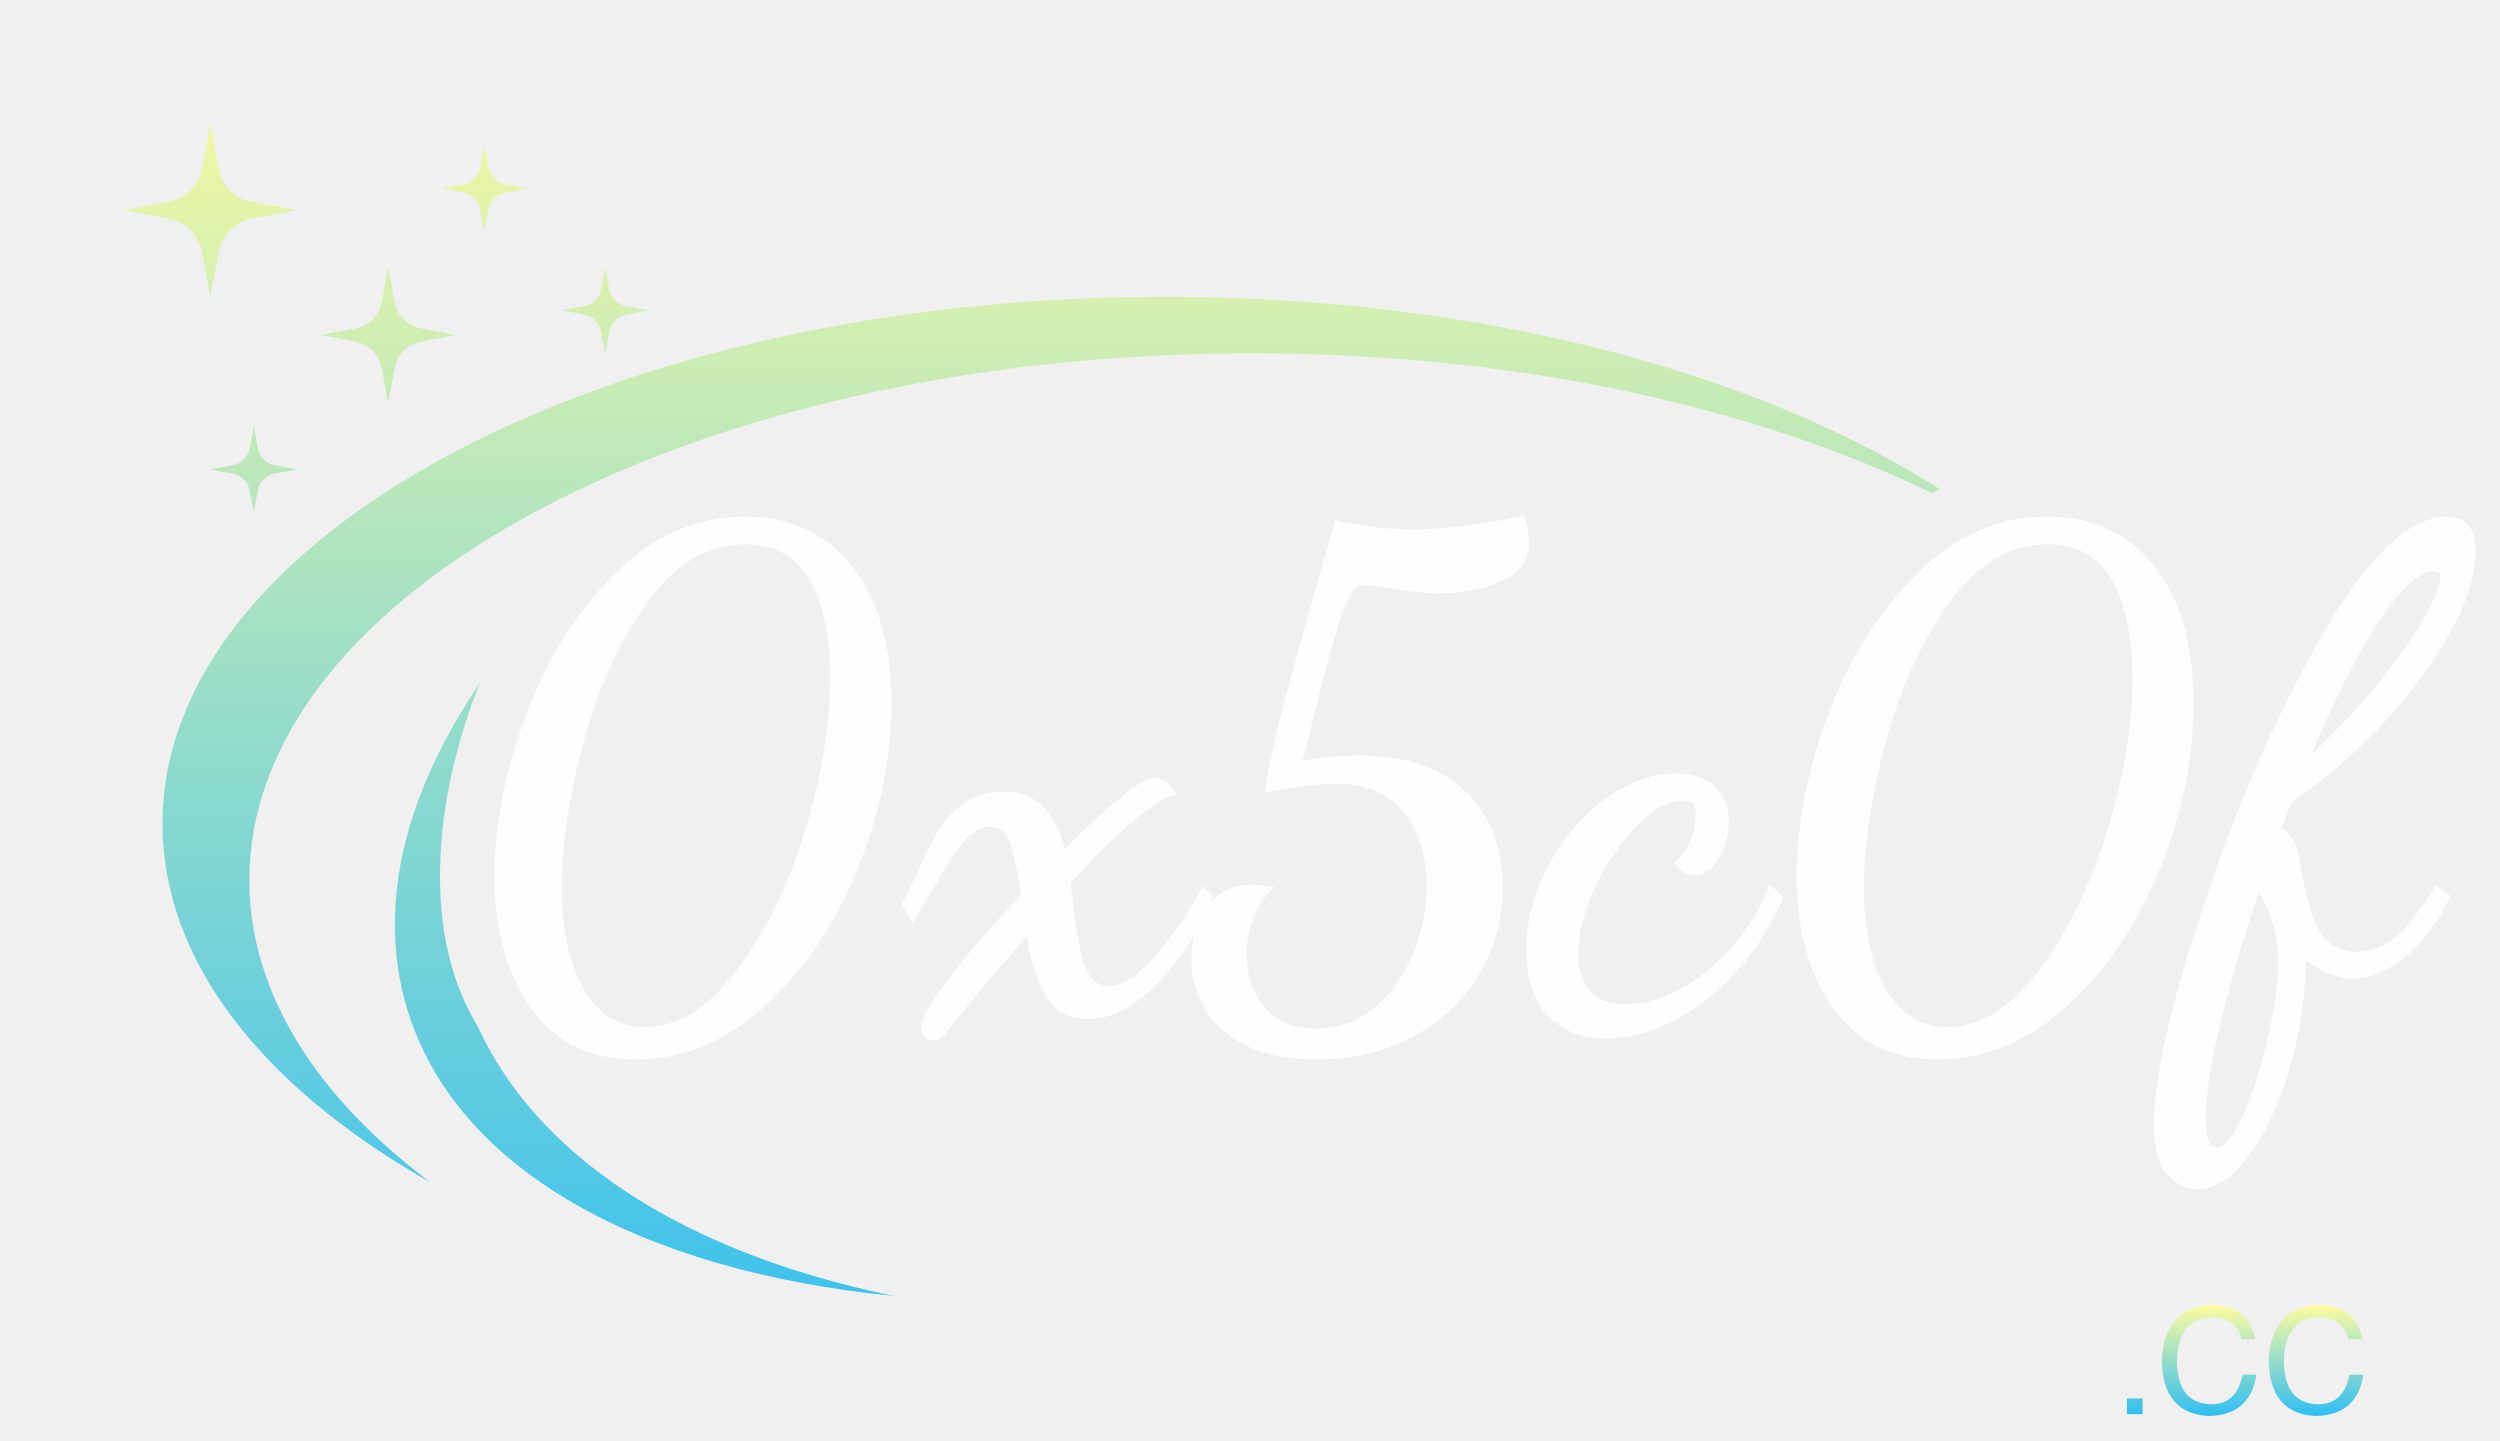
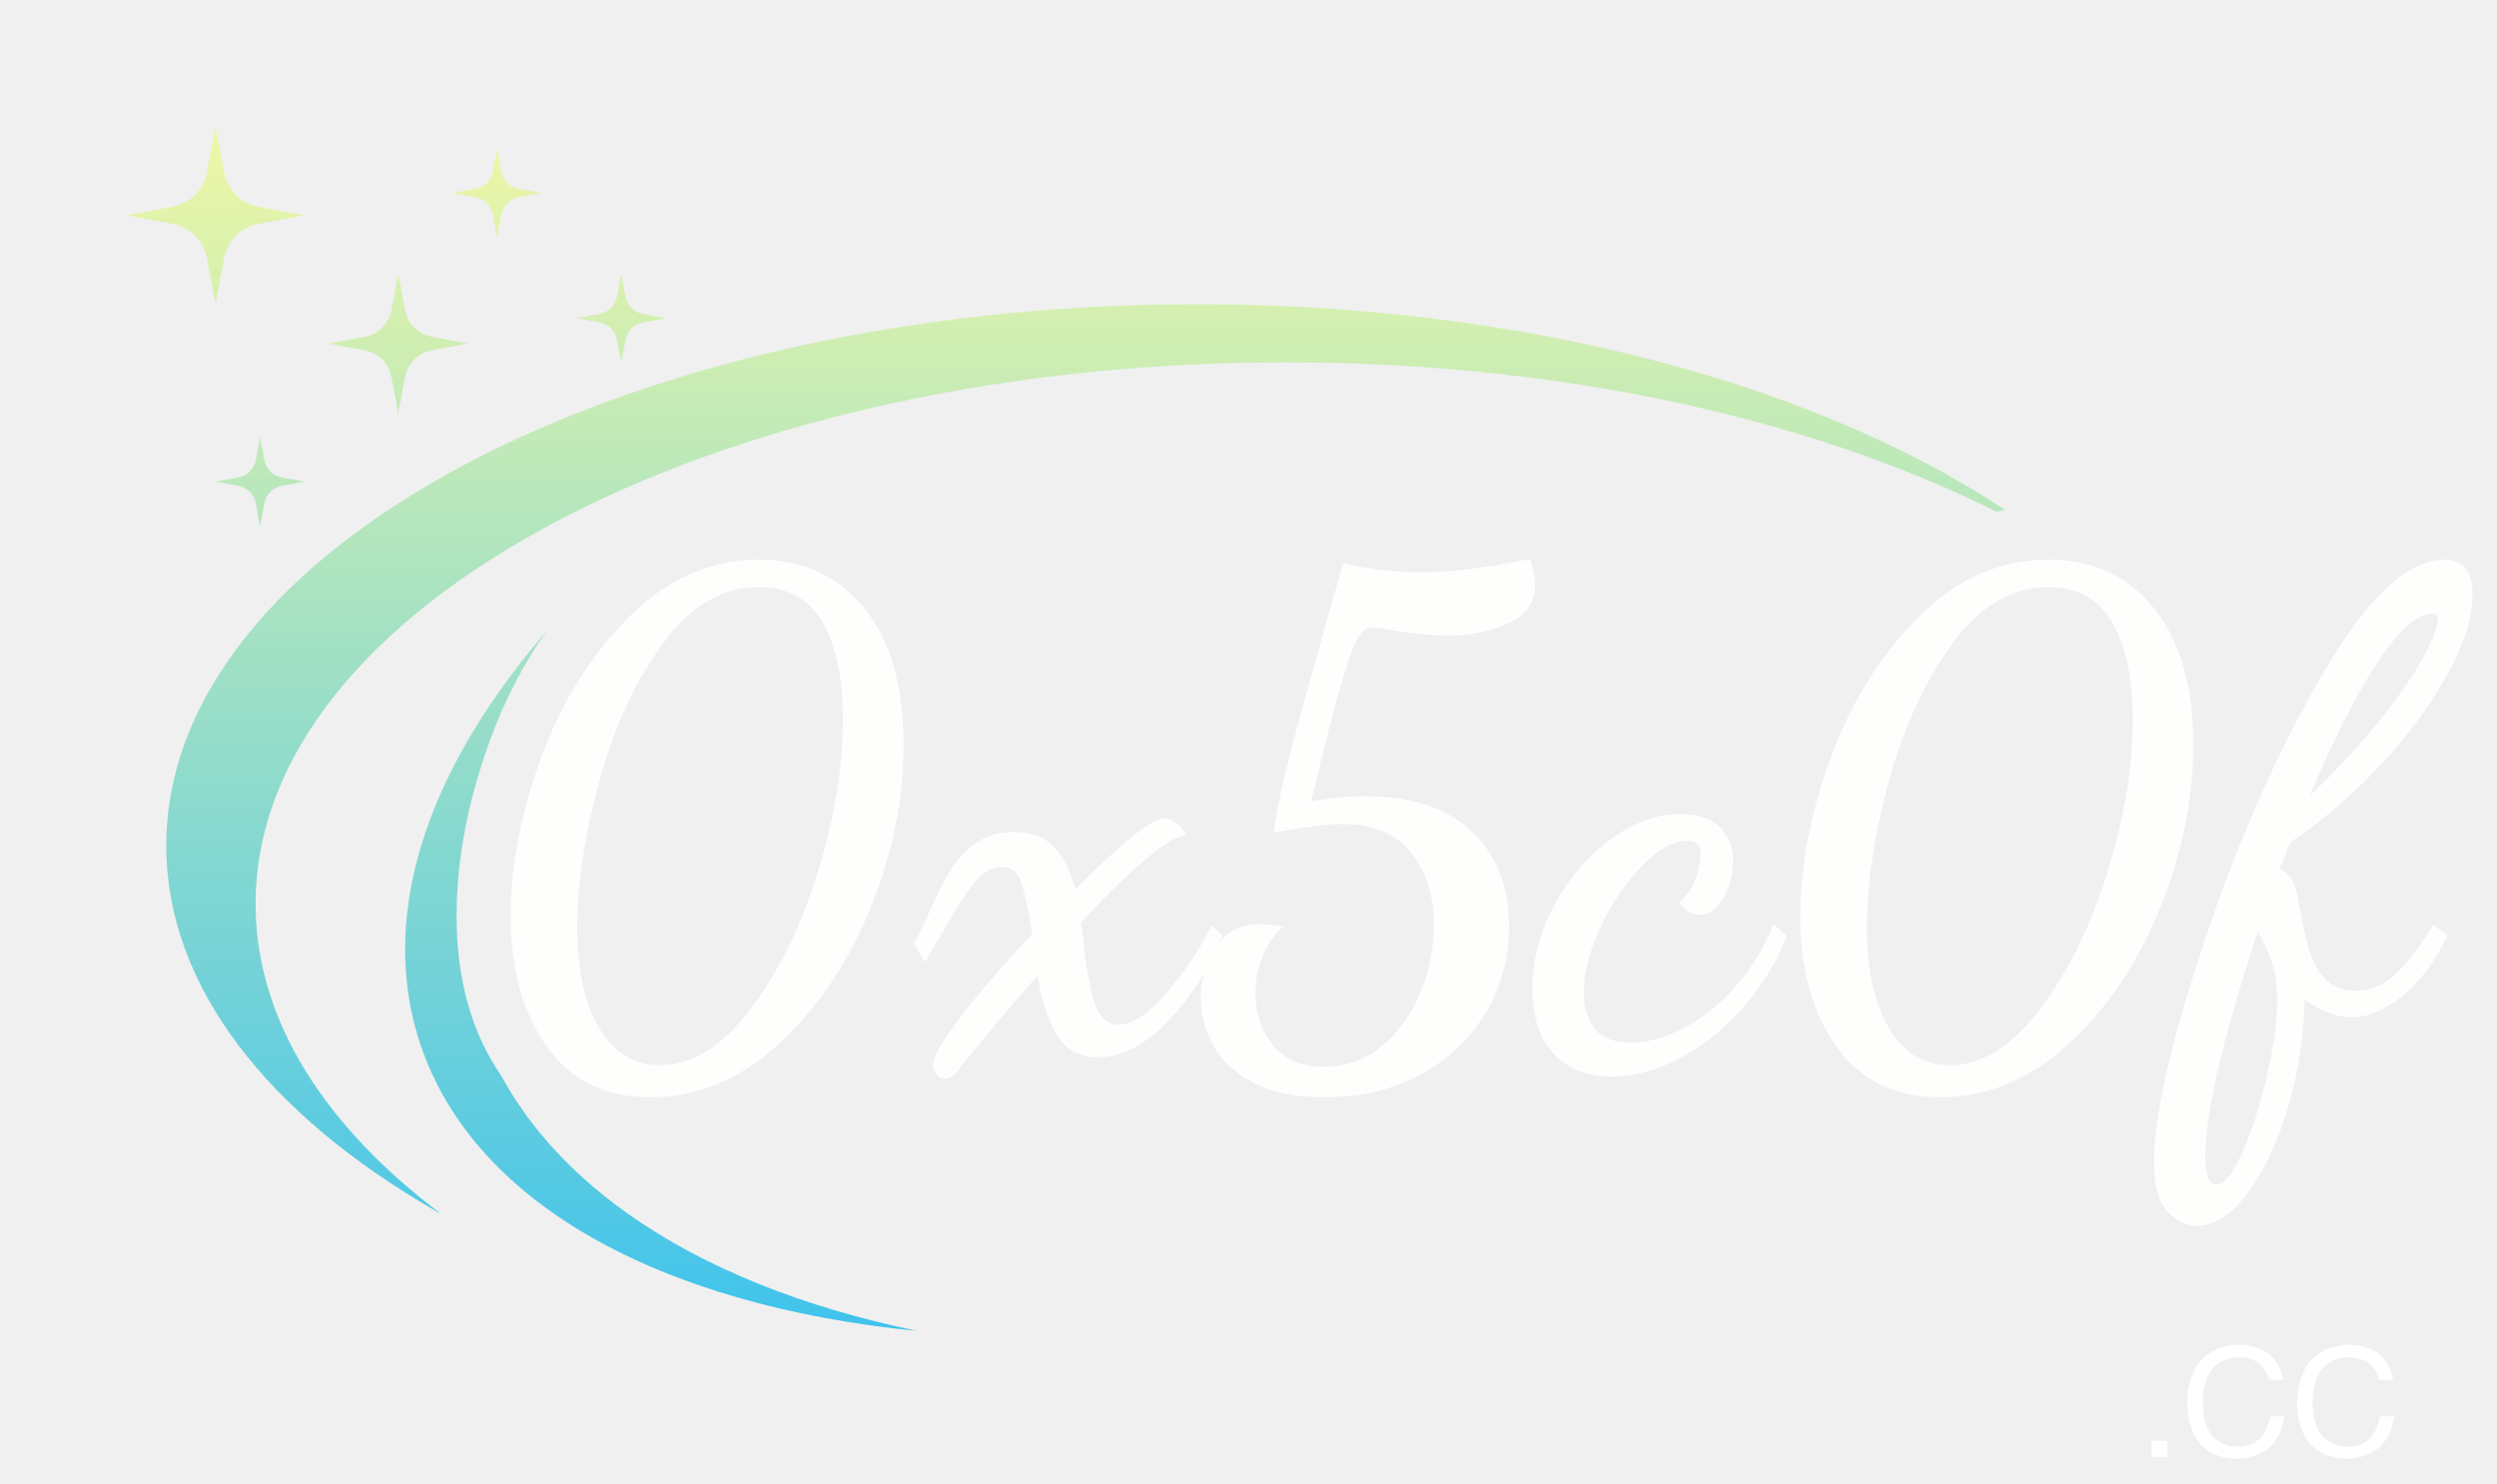
- <svg xmlns="http://www.w3.org/2000/svg" version="1.0" x="0" y="0" width="2400" height="1382.871" viewBox="91.363 78.418 151.275 87.164" preserveAspectRatio="xMidYMid meet" color-interpolation-filters="sRGB">
+ <svg xmlns="http://www.w3.org/2000/svg" version="1.0" x="0" y="0" width="2400" height="1425.837" viewBox="93.494 78.33 147.012 87.339" preserveAspectRatio="xMidYMid meet" color-interpolation-filters="sRGB">
  <g>
    <defs>
      <linearGradient id="92" x1="0%" y1="0%" x2="100%" y2="0%">
        <stop offset="0%" stop-color="#fa71cd" />
        <stop offset="100%" stop-color="#9b59b6" />
      </linearGradient>
      <linearGradient id="93" x1="0%" y1="0%" x2="100%" y2="0%">
        <stop offset="0%" stop-color="#f9d423" />
        <stop offset="100%" stop-color="#f83600" />
      </linearGradient>
      <linearGradient id="94" x1="0%" y1="0%" x2="100%" y2="0%">
        <stop offset="0%" stop-color="#0064d2" />
        <stop offset="100%" stop-color="#1cb0f6" />
      </linearGradient>
      <linearGradient id="95" x1="0%" y1="0%" x2="100%" y2="0%">
        <stop offset="0%" stop-color="#f00978" />
        <stop offset="100%" stop-color="#3f51b1" />
      </linearGradient>
      <linearGradient id="96" x1="0%" y1="0%" x2="100%" y2="0%">
        <stop offset="0%" stop-color="#7873f5" />
        <stop offset="100%" stop-color="#ec77ab" />
      </linearGradient>
      <linearGradient id="97" x1="0%" y1="0%" x2="100%" y2="0%">
        <stop offset="0%" stop-color="#f9d423" />
        <stop offset="100%" stop-color="#e14fad" />
      </linearGradient>
      <linearGradient id="98" x1="0%" y1="0%" x2="100%" y2="0%">
        <stop offset="0%" stop-color="#009efd" />
        <stop offset="100%" stop-color="#2af598" />
      </linearGradient>
      <linearGradient id="99" x1="0%" y1="0%" x2="100%" y2="0%">
        <stop offset="0%" stop-color="#ffcc00" />
        <stop offset="100%" stop-color="#00b140" />
      </linearGradient>
      <linearGradient id="100" x1="0%" y1="0%" x2="100%" y2="0%">
        <stop offset="0%" stop-color="#d51007" />
        <stop offset="100%" stop-color="#ff8177" />
      </linearGradient>
      <linearGradient id="102" x1="0%" y1="0%" x2="100%" y2="0%">
        <stop offset="0%" stop-color="#a2b6df" />
        <stop offset="100%" stop-color="#0c3483" />
      </linearGradient>
      <linearGradient id="103" x1="0%" y1="0%" x2="100%" y2="0%">
        <stop offset="0%" stop-color="#7ac5d8" />
        <stop offset="100%" stop-color="#eea2a2" />
      </linearGradient>
      <linearGradient id="104" x1="0%" y1="0%" x2="100%" y2="0%">
        <stop offset="0%" stop-color="#00ecbc" />
        <stop offset="100%" stop-color="#007adf" />
      </linearGradient>
      <linearGradient id="105" x1="0%" y1="0%" x2="100%" y2="0%">
        <stop offset="0%" stop-color="#b88746" />
        <stop offset="100%" stop-color="#fdf5a6" />
      </linearGradient>
    </defs>
-     <g class="iconmbgsvg" transform="translate(98.84575,85.90115)">
+     <g class="iconmbgsvg" transform="translate(100.9355,85.77155)">
      <g fill="#FEFEFD" hollow-target="text">
-         <g mask="url(#56cacc3e-f112-40fe-999a-0b33369e671e)">
+         <g mask="url(#f09c8029-40d3-4f94-ad64-531a8cb62ece)">
          <g>
            <rect fill="#FEFEFD" fill-opacity="0" stroke-width="2" x="0" y="0" width="112.75" height="70.932" class="image-rect" />
-             <svg x="0" y="0" width="112.75" height="70.932" filtersec="colorsb4950548685" class="image-svg-svg primary" style="overflow: visible;">
+             <svg x="0" y="0" width="112.75" height="70.932" filtersec="colorsb285654817" class="image-svg-svg primary" style="overflow: visible;">
              <svg viewBox="1 0 213 134">
                <g fill="none" fill-rule="evenodd">
                  <path d="M39.626 98.28c-4.393-14.629.34-30.82 11.92-46.28-15.561 16.083-22.806 33.651-18.153 49.147C38.956 119.673 60.305 131.171 89 134c-25.46-5.252-43.923-17.568-49.374-35.72" fill="#333" />
                  <path d="M120.048 19.784l1.165.003c38.399.2 72.271 10.33 92.787 25.734l-.65-.365c-20.898-11.64-50.515-18.91-83.368-18.91l-1.895.009C65.663 26.787 15.37 53.552 15.37 86.492l.004.487c.19 12.651 7.804 24.37 20.657 34.021l-.567-.324C16.817 109.962 5.436 95.695 5.436 80.03c0-33.272 51.314-60.245 114.612-60.245zM15.87 34.577l.48 2.566.037.168a2.38 2.38 0 0 0 1.868 1.734l2.572.478-2.572.478-.168.038a2.379 2.379 0 0 0-1.737 1.863l-.48 2.567-.479-2.567-.038-.168a2.38 2.38 0 0 0-1.867-1.733l-2.572-.478 2.572-.478.168-.038a2.38 2.38 0 0 0 1.737-1.864l.48-2.566zm15.369-18.18l.752 4.028.042.196a3.735 3.735 0 0 0 2.949 2.788l4.037.75-4.037.751-.196.042a3.734 3.734 0 0 0-2.795 2.943l-.752 4.028-.752-4.028-.042-.196a3.736 3.736 0 0 0-2.95-2.789l-4.037-.75 4.037-.75.197-.043a3.734 3.734 0 0 0 2.795-2.942l.752-4.029zm24.8 0l.48 2.566.037.168a2.38 2.38 0 0 0 1.868 1.733l2.572.478-2.572.478-.169.038a2.379 2.379 0 0 0-1.737 1.864l-.479 2.566-.479-2.566-.038-.168a2.38 2.38 0 0 0-1.867-1.734l-2.573-.478 2.573-.478.168-.038a2.38 2.38 0 0 0 1.737-1.863l.48-2.567zM10.914 0l.958 5.133.045.213a4.76 4.76 0 0 0 3.766 3.59l5.144.956-5.144.956-.213.045a4.758 4.758 0 0 0-3.598 3.758l-.958 5.133-.959-5.133-.045-.213a4.76 4.76 0 0 0-3.766-3.59L1 9.892l5.144-.956.213-.045a4.758 4.758 0 0 0 3.598-3.758L10.914 0zm31.312 2.463l.479 2.566.038.168a2.38 2.38 0 0 0 1.868 1.734l2.571.478-2.571.478-.17.038a2.38 2.38 0 0 0-1.736 1.864l-.48 2.566-.479-2.566-.037-.169a2.38 2.38 0 0 0-1.868-1.733l-2.572-.478 2.572-.478.169-.038a2.379 2.379 0 0 0 1.736-1.864l.48-2.566z" fill="#BD9733" />
                </g>
              </svg>
            </svg>
          </g>
-           <rect v-gra="id" width="124.75" height="82.932" transform="translate(-6, -6)" style="pointer-events:none;" fill="url(#uedCiwG11010rky_L7Oj6)" />
+           <rect v-gra="id" width="124.75" height="82.932" transform="translate(-6, -6)" style="pointer-events:none;" fill="url(#zS13Mfgc3b1k_V6UOxYT_)" />
        </g>
-         <g transform="translate(22.4415,23.73432)">
+         <g transform="translate(22.6209,25.47512)">
          <g fill-rule="" class="tp-name" transform="translate(0,0)">
-             <g transform="scale(1.1)">
+             <g transform="scale(1.06)">
              <g>
                <path d="M10.1 3.22Q6.33 3.22 4.33 0.39 2.33-2.44 2.33-6.84L2.33-6.84Q2.33-11.06 4.05-15.71 5.77-20.35 8.94-23.49 12.1-26.64 16.13-26.64L16.13-26.64Q19.79-26.64 21.98-23.94 24.16-21.24 24.16-16.35L24.16-16.35Q24.16-11.8 22.29-7.23 20.42-2.66 17.2 0.28 13.99 3.22 10.1 3.22L10.1 3.22ZM10.62 1.44Q13.28 1.44 15.63-1.65 17.98-4.74 19.39-9.27 20.79-13.8 20.79-17.8L20.79-17.8Q20.79-21.16 19.67-23.14 18.54-25.12 16.13-25.12L16.13-25.12Q13.06-25.12 10.77-21.96 8.47-18.8 7.25-14.32 6.03-9.84 6.03-6.22L6.03-6.22Q6.03-2.7 7.25-0.63 8.47 1.44 10.62 1.44L10.62 1.44ZM26.45 2.18Q26.16 2.18 25.97 1.94 25.79 1.7 25.79 1.44L25.79 1.44Q25.79 0.74 27.36-1.29 28.93-3.33 31.3-5.85L31.3-5.85Q30.97-7.95 30.67-8.77 30.38-9.58 29.64-9.58L29.64-9.58Q28.79-9.58 28.1-8.73 27.42-7.88 26.34-5.99L26.34-5.99 25.34-4.29 24.72-5.33Q24.97-5.73 25.6-7.1L25.6-7.1Q26.23-8.55 26.77-9.42 27.31-10.29 28.18-10.9 29.04-11.51 30.3-11.51L30.3-11.51Q31.71-11.51 32.49-10.71 33.26-9.92 33.71-8.36L33.71-8.36Q35.48-10.14 36.8-11.21 38.11-12.28 38.63-12.28L38.63-12.28Q38.92-12.28 39.29-12.02 39.66-11.77 39.85-11.32L39.85-11.32Q39.15-11.32 37.54-9.95 35.93-8.58 34-6.47L34-6.47Q34.15-5.48 34.15-5.4L34.15-5.4Q34.34-3.4 34.74-2.11 35.15-0.81 36.11-0.81L36.11-0.81Q37.26-0.81 38.83-2.66 40.4-4.51 41.25-6.33L41.25-6.33 41.85-5.77Q40.81-3.07 38.87-1.04 36.93 1 34.96 1L34.96 1Q33.41 1 32.67-0.24 31.93-1.48 31.6-3.55L31.6-3.55Q29.34-1 27.08 1.85L27.08 1.85Q26.79 2.18 26.45 2.18L26.45 2.18ZM47.55 3.22Q45.1 3.22 43.57 2.4 42.03 1.59 41.35 0.33 40.66-0.92 40.66-2.26L40.66-2.26Q40.66-3.88 41.51-5.14 42.36-6.4 43.92-6.4L43.92-6.4Q44.47-6.4 45.25-6.25L45.25-6.25Q44.55-5.7 44.12-4.68 43.7-3.66 43.7-2.55L43.7-2.55Q43.7-0.89 44.66 0.31 45.62 1.52 47.51 1.52L47.51 1.52Q49.36 1.52 50.75 0.35 52.13-0.81 52.87-2.63 53.61-4.44 53.61-6.33L53.61-6.33Q53.61-8.77 52.35-10.36 51.1-11.95 48.58-11.95L48.58-11.95Q47.21-11.95 44.7-11.47L44.7-11.47Q44.99-13.47 45.73-16.26 46.47-19.05 47.73-23.49L47.73-23.49 48.58-26.45Q50.69-25.94 52.84-25.94L52.84-25.94Q54.28-25.94 55.65-26.12 57.02-26.31 58.98-26.68L58.98-26.68Q59.24-25.64 59.24-25.27L59.24-25.27Q59.24-23.79 57.76-23.11 56.28-22.42 54.28-22.42L54.28-22.42Q53.35-22.42 51.54-22.68L51.54-22.68Q50.62-22.87 50.06-22.87L50.06-22.87Q49.47-22.87 48.86-21.02 48.25-19.17 47.4-15.69L47.4-15.69Q46.92-13.65 46.77-13.21L46.77-13.21Q48.36-13.5 49.8-13.5L49.8-13.5Q53.69-13.5 55.74-11.53 57.79-9.55 57.79-6.25L57.79-6.25Q57.79-3.66 56.5-1.48 55.2 0.7 52.87 1.96 50.54 3.22 47.55 3.22L47.55 3.22ZM63.49 2.07Q61.49 2.07 60.29 0.83 59.09-0.41 59.09-2.81L59.09-2.81Q59.09-5.18 60.29-7.44 61.49-9.69 63.42-11.1 65.34-12.51 67.3-12.51L67.3-12.51Q68.78-12.51 69.5-11.77 70.23-11.03 70.23-9.92L70.23-9.92Q70.23-8.81 69.69-7.86 69.15-6.92 68.38-6.92L68.38-6.92Q67.67-6.92 67.23-7.62L67.23-7.62Q67.67-7.92 68.04-8.66 68.41-9.4 68.41-10.4L68.41-10.4Q68.41-11.03 67.71-11.03L67.71-11.03Q66.53-11.03 65.16-9.62 63.79-8.21 62.86-6.22 61.94-4.22 61.94-2.59L61.94-2.59Q61.94-1.41 62.53-0.61 63.12 0.18 64.56 0.18L64.56 0.18Q65.97 0.18 67.51-0.63 69.04-1.44 70.37-2.94 71.71-4.44 72.48-6.4L72.48-6.4 73.22-5.73Q72.33-3.51 70.76-1.74 69.19 0.04 67.27 1.05 65.34 2.07 63.49 2.07L63.49 2.07ZM81.73 3.22Q77.96 3.22 75.96 0.39 73.96-2.44 73.96-6.84L73.96-6.84Q73.96-11.06 75.68-15.71 77.4-20.35 80.57-23.49 83.73-26.64 87.76-26.64L87.76-26.64Q91.43-26.64 93.61-23.94 95.79-21.24 95.79-16.35L95.79-16.35Q95.79-11.8 93.92-7.23 92.06-2.66 88.84 0.28 85.62 3.22 81.73 3.22L81.73 3.22ZM82.25 1.44Q84.91 1.44 87.26-1.65 89.61-4.74 91.02-9.27 92.43-13.8 92.43-17.8L92.43-17.8Q92.43-21.16 91.3-23.14 90.17-25.12 87.76-25.12L87.76-25.12Q84.69-25.12 82.4-21.96 80.1-18.8 78.88-14.32 77.66-9.84 77.66-6.22L77.66-6.22Q77.66-2.7 78.88-0.63 80.1 1.44 82.25 1.44L82.25 1.44ZM96.01 10.36Q95.13 10.36 94.37 9.58 93.61 8.81 93.61 6.81L93.61 6.81Q93.61 2.96 96.37-5.33 99.12-13.62 102.88-20.13 106.63-26.64 109.74-26.64L109.74-26.64Q111.3-26.64 111.3-24.75L111.3-24.75Q111.3-22.72 109.83-20.13 108.37-17.54 106.04-15.08 103.71-12.62 101.19-10.95L101.19-10.95 100.6-9.47Q100.97-9.32 101.21-8.95 101.45-8.58 101.53-8.18L101.53-8.18Q101.9-6.18 102.19-5.11 102.49-4.03 103.1-3.37 103.71-2.7 104.78-2.7L104.78-2.7Q106-2.7 106.99-3.59 107.97-4.48 109.11-6.36L109.11-6.36 109.93-5.77Q108.82-3.51 107.36-2.37 105.89-1.22 104.6-1.22L104.6-1.22Q103.34-1.22 101.97-2.22L101.97-2.22Q101.93 0.78 101.07 3.72 100.2 6.66 98.83 8.51 97.46 10.36 96.01 10.36L96.01 10.36ZM102.27-13.54Q104.38-15.54 106-17.54 107.63-19.54 108.5-21.11 109.37-22.68 109.37-23.35L109.37-23.35Q109.37-23.64 109.08-23.64L109.08-23.64Q107.78-23.64 105.97-20.85 104.15-18.06 102.27-13.54L102.27-13.54ZM97.05 8.07Q97.72 8.07 98.51 6.29 99.31 4.51 99.88 2.03 100.45-0.44 100.45-2.22L100.45-2.22Q100.45-3.26 100.21-4.09 99.97-4.92 99.38-5.99L99.38-5.99Q98.05-2 97.25 1.29 96.46 4.59 96.46 6.47L96.46 6.47Q96.46 8.07 97.05 8.07L97.05 8.07Z" transform="translate(-2.33, 26.68)" />
              </g>
            </g>
          </g>
-           <g fill-rule="" class="tp-slogan" fill="url(#550164f0-9ba5-48f5-a455-4f7877e49440)" transform="translate(98.7785,47.744)">
+           <g fill-rule="" class="tp-slogan" fill="#FFFFFF" transform="translate(96.5991,46.2624)">
            <g transform="scale(1, 1)">
              <g transform="scale(1)">
                <path d="M0.77-0.95L1.72-0.95L1.72 0L0.77 0L0.77-0.95ZM8.54-4.54L8.54-4.54L7.70-4.54Q7.38-5.84 5.91-5.87L5.91-5.87Q3.87-5.77 3.80-3.27L3.80-3.27Q3.80-0.60 5.94-0.60L5.94-0.60Q7.42-0.63 7.77-2.39L7.77-2.39L8.61-2.39Q8.23 0.04 5.77 0.11L5.77 0.11Q2.95 0 2.88-3.23L2.88-3.23Q3.02-6.47 5.91-6.61L5.91-6.61Q8.19-6.54 8.54-4.54ZM15.01-4.54L15.01-4.54L14.17-4.54Q13.85-5.84 12.38-5.87L12.38-5.87Q10.34-5.77 10.27-3.27L10.27-3.27Q10.27-0.60 12.41-0.60L12.41-0.60Q13.89-0.63 14.24-2.39L14.24-2.39L15.08-2.39Q14.70 0.04 12.23 0.11L12.23 0.11Q9.42 0 9.35-3.23L9.35-3.23Q9.49-6.47 12.38-6.61L12.38-6.61Q14.66-6.54 15.01-4.54Z" transform="translate(-0.7734375, 6.609375)" />
              </g>
            </g>
          </g>
        </g>
      </g>
    </g>
-     <mask id="f8555aaa-ebd4-4f29-a9eb-11e818ee8765">
+     <mask id="aff7fea1-c22a-4373-b7d7-764b8877245c">
      <g fill="white">
        <g>
          <rect fill-opacity="1" stroke-width="2" x="0" y="0" width="112.75" height="70.932" class="image-rect" />
-           <svg x="0" y="0" width="112.75" height="70.932" filtersec="colorsb4950548685" class="image-svg-svg primary" style="overflow: visible;">
+           <svg x="0" y="0" width="112.75" height="70.932" filtersec="colorsb285654817" class="image-svg-svg primary" style="overflow: visible;">
            <svg viewBox="1 0 213 134">
              <g fill="none" fill-rule="evenodd">
                <path d="M39.626 98.28c-4.393-14.629.34-30.82 11.92-46.28-15.561 16.083-22.806 33.651-18.153 49.147C38.956 119.673 60.305 131.171 89 134c-25.46-5.252-43.923-17.568-49.374-35.72" />
                <path d="M120.048 19.784l1.165.003c38.399.2 72.271 10.33 92.787 25.734l-.65-.365c-20.898-11.64-50.515-18.91-83.368-18.91l-1.895.009C65.663 26.787 15.37 53.552 15.37 86.492l.004.487c.19 12.651 7.804 24.37 20.657 34.021l-.567-.324C16.817 109.962 5.436 95.695 5.436 80.03c0-33.272 51.314-60.245 114.612-60.245zM15.87 34.577l.48 2.566.037.168a2.38 2.38 0 0 0 1.868 1.734l2.572.478-2.572.478-.168.038a2.379 2.379 0 0 0-1.737 1.863l-.48 2.567-.479-2.567-.038-.168a2.38 2.38 0 0 0-1.867-1.733l-2.572-.478 2.572-.478.168-.038a2.38 2.38 0 0 0 1.737-1.864l.48-2.566zm15.369-18.18l.752 4.028.042.196a3.735 3.735 0 0 0 2.949 2.788l4.037.75-4.037.751-.196.042a3.734 3.734 0 0 0-2.795 2.943l-.752 4.028-.752-4.028-.042-.196a3.736 3.736 0 0 0-2.95-2.789l-4.037-.75 4.037-.75.197-.043a3.734 3.734 0 0 0 2.795-2.942l.752-4.029zm24.8 0l.48 2.566.037.168a2.38 2.38 0 0 0 1.868 1.733l2.572.478-2.572.478-.169.038a2.379 2.379 0 0 0-1.737 1.864l-.479 2.566-.479-2.566-.038-.168a2.38 2.38 0 0 0-1.867-1.734l-2.573-.478 2.573-.478.168-.038a2.38 2.38 0 0 0 1.737-1.863l.48-2.567zM10.914 0l.958 5.133.045.213a4.76 4.76 0 0 0 3.766 3.59l5.144.956-5.144.956-.213.045a4.758 4.758 0 0 0-3.598 3.758l-.958 5.133-.959-5.133-.045-.213a4.76 4.76 0 0 0-3.766-3.59L1 9.892l5.144-.956.213-.045a4.758 4.758 0 0 0 3.598-3.758L10.914 0zm31.312 2.463l.479 2.566.038.168a2.38 2.38 0 0 0 1.868 1.734l2.571.478-2.571.478-.17.038a2.38 2.38 0 0 0-1.736 1.864l-.48 2.566-.479-2.566-.037-.169a2.38 2.38 0 0 0-1.868-1.733l-2.572-.478 2.572-.478.169-.038a2.379 2.379 0 0 0 1.736-1.864l.48-2.566z" />
              </g>
            </svg>
          </svg>
        </g>
      </g>
-       <g transform="translate(22.4415,23.73432)" fill="black" stroke="black" stroke-width="6" stroke-linejoin="round">
+       <g transform="translate(22.6209,25.47512)" fill="black" stroke="black" stroke-width="6" stroke-linejoin="round">
        <g fill-rule="" class="tp-name" transform="translate(0,0)">
-           <g transform="scale(1.1)">
+           <g transform="scale(1.06)">
            <g>
              <path d="M10.1 3.22Q6.33 3.22 4.33 0.39 2.33-2.44 2.33-6.84L2.33-6.84Q2.33-11.06 4.05-15.71 5.77-20.35 8.94-23.49 12.1-26.64 16.13-26.64L16.13-26.64Q19.79-26.64 21.98-23.94 24.16-21.24 24.16-16.35L24.16-16.35Q24.16-11.8 22.29-7.23 20.42-2.66 17.2 0.28 13.99 3.22 10.1 3.22L10.1 3.22ZM10.62 1.44Q13.28 1.44 15.63-1.65 17.98-4.74 19.39-9.27 20.79-13.8 20.79-17.8L20.79-17.8Q20.79-21.16 19.67-23.14 18.54-25.12 16.13-25.12L16.13-25.12Q13.06-25.12 10.77-21.96 8.47-18.8 7.25-14.32 6.03-9.84 6.03-6.22L6.03-6.22Q6.03-2.7 7.25-0.63 8.47 1.44 10.62 1.44L10.62 1.44ZM26.45 2.18Q26.16 2.18 25.97 1.94 25.79 1.7 25.79 1.44L25.79 1.44Q25.79 0.74 27.36-1.29 28.93-3.33 31.3-5.85L31.3-5.85Q30.97-7.95 30.67-8.77 30.38-9.58 29.64-9.58L29.64-9.58Q28.79-9.58 28.1-8.73 27.42-7.88 26.34-5.99L26.34-5.99 25.34-4.29 24.72-5.33Q24.97-5.73 25.6-7.1L25.6-7.1Q26.23-8.55 26.77-9.42 27.31-10.29 28.18-10.9 29.04-11.51 30.3-11.51L30.3-11.51Q31.71-11.51 32.49-10.71 33.26-9.92 33.71-8.36L33.71-8.36Q35.48-10.14 36.8-11.21 38.11-12.28 38.63-12.28L38.63-12.28Q38.92-12.28 39.29-12.02 39.66-11.77 39.85-11.32L39.85-11.32Q39.15-11.32 37.54-9.95 35.93-8.58 34-6.47L34-6.47Q34.15-5.48 34.15-5.4L34.15-5.4Q34.34-3.4 34.74-2.11 35.15-0.81 36.11-0.81L36.11-0.81Q37.26-0.81 38.83-2.66 40.4-4.51 41.25-6.33L41.25-6.33 41.85-5.77Q40.81-3.07 38.87-1.04 36.93 1 34.96 1L34.96 1Q33.41 1 32.67-0.24 31.93-1.48 31.6-3.55L31.6-3.55Q29.34-1 27.08 1.85L27.08 1.85Q26.79 2.18 26.45 2.18L26.45 2.18ZM47.55 3.22Q45.1 3.22 43.57 2.4 42.03 1.59 41.35 0.33 40.66-0.92 40.66-2.26L40.66-2.26Q40.66-3.88 41.51-5.14 42.36-6.4 43.92-6.4L43.92-6.4Q44.47-6.4 45.25-6.25L45.25-6.25Q44.55-5.7 44.12-4.68 43.7-3.66 43.7-2.55L43.7-2.55Q43.7-0.89 44.66 0.31 45.62 1.52 47.51 1.52L47.51 1.52Q49.36 1.52 50.75 0.35 52.13-0.81 52.87-2.63 53.61-4.44 53.61-6.33L53.61-6.33Q53.61-8.77 52.35-10.36 51.1-11.95 48.58-11.95L48.58-11.95Q47.21-11.95 44.7-11.47L44.7-11.47Q44.99-13.47 45.73-16.26 46.47-19.05 47.73-23.49L47.73-23.49 48.58-26.45Q50.69-25.94 52.84-25.94L52.84-25.94Q54.28-25.94 55.65-26.12 57.02-26.31 58.98-26.68L58.98-26.68Q59.24-25.64 59.24-25.27L59.24-25.27Q59.24-23.79 57.76-23.11 56.28-22.42 54.28-22.42L54.28-22.42Q53.35-22.42 51.54-22.68L51.54-22.68Q50.62-22.87 50.06-22.87L50.06-22.87Q49.47-22.87 48.86-21.02 48.25-19.17 47.4-15.69L47.4-15.69Q46.92-13.65 46.77-13.21L46.77-13.21Q48.36-13.5 49.8-13.5L49.8-13.5Q53.69-13.5 55.74-11.53 57.79-9.55 57.79-6.25L57.79-6.25Q57.79-3.66 56.5-1.48 55.2 0.7 52.87 1.96 50.54 3.22 47.55 3.22L47.55 3.22ZM63.49 2.07Q61.49 2.07 60.29 0.83 59.09-0.41 59.09-2.81L59.09-2.81Q59.09-5.18 60.29-7.44 61.49-9.69 63.42-11.1 65.34-12.51 67.3-12.51L67.3-12.51Q68.78-12.51 69.5-11.77 70.23-11.03 70.23-9.92L70.23-9.92Q70.23-8.81 69.69-7.86 69.15-6.92 68.38-6.92L68.38-6.92Q67.67-6.92 67.23-7.62L67.23-7.62Q67.67-7.92 68.04-8.66 68.41-9.4 68.41-10.4L68.41-10.4Q68.41-11.03 67.71-11.03L67.71-11.03Q66.53-11.03 65.16-9.62 63.79-8.21 62.86-6.22 61.94-4.22 61.94-2.59L61.94-2.59Q61.94-1.41 62.53-0.61 63.12 0.18 64.56 0.18L64.56 0.18Q65.97 0.18 67.51-0.63 69.04-1.44 70.37-2.94 71.71-4.44 72.48-6.4L72.48-6.4 73.22-5.73Q72.33-3.51 70.76-1.74 69.19 0.04 67.27 1.05 65.34 2.07 63.49 2.07L63.49 2.07ZM81.73 3.22Q77.96 3.22 75.96 0.39 73.96-2.44 73.96-6.84L73.96-6.84Q73.96-11.06 75.68-15.71 77.4-20.35 80.57-23.49 83.73-26.64 87.76-26.64L87.76-26.64Q91.43-26.64 93.61-23.94 95.79-21.24 95.79-16.35L95.79-16.35Q95.79-11.8 93.92-7.23 92.06-2.66 88.84 0.28 85.62 3.22 81.73 3.22L81.73 3.22ZM82.25 1.44Q84.91 1.44 87.26-1.65 89.61-4.74 91.02-9.27 92.43-13.8 92.43-17.8L92.43-17.8Q92.43-21.16 91.3-23.14 90.17-25.12 87.76-25.12L87.76-25.12Q84.69-25.12 82.4-21.96 80.1-18.8 78.88-14.32 77.66-9.84 77.66-6.22L77.66-6.22Q77.66-2.7 78.88-0.63 80.1 1.44 82.25 1.44L82.25 1.44ZM96.01 10.36Q95.13 10.36 94.37 9.58 93.61 8.81 93.61 6.81L93.61 6.81Q93.61 2.96 96.37-5.33 99.12-13.62 102.88-20.13 106.63-26.64 109.74-26.64L109.74-26.64Q111.3-26.64 111.3-24.75L111.3-24.75Q111.3-22.72 109.83-20.13 108.37-17.54 106.04-15.08 103.71-12.62 101.19-10.95L101.19-10.95 100.6-9.47Q100.97-9.32 101.21-8.95 101.45-8.58 101.53-8.18L101.53-8.18Q101.9-6.18 102.19-5.11 102.49-4.03 103.1-3.37 103.71-2.7 104.78-2.7L104.78-2.7Q106-2.7 106.99-3.59 107.97-4.48 109.11-6.36L109.11-6.36 109.93-5.77Q108.82-3.51 107.36-2.37 105.89-1.22 104.6-1.22L104.6-1.22Q103.34-1.22 101.97-2.22L101.97-2.22Q101.93 0.78 101.07 3.72 100.2 6.66 98.83 8.51 97.46 10.36 96.01 10.36L96.01 10.36ZM102.27-13.54Q104.38-15.54 106-17.54 107.63-19.54 108.5-21.11 109.37-22.68 109.37-23.35L109.37-23.35Q109.37-23.64 109.08-23.64L109.08-23.64Q107.78-23.64 105.97-20.85 104.15-18.06 102.27-13.54L102.27-13.54ZM97.05 8.07Q97.72 8.07 98.51 6.29 99.31 4.51 99.88 2.03 100.45-0.44 100.45-2.22L100.45-2.22Q100.45-3.26 100.21-4.09 99.97-4.92 99.38-5.99L99.38-5.99Q98.05-2 97.25 1.29 96.46 4.59 96.46 6.47L96.46 6.47Q96.46 8.07 97.05 8.07L97.05 8.07Z" transform="translate(-2.33, 26.68)" />
            </g>
          </g>
        </g>
-         <g fill-rule="" class="tp-slogan" transform="translate(98.7785,47.744)">
+         <g fill-rule="" class="tp-slogan" transform="translate(96.5991,46.2624)">
          <g transform="scale(1, 1)">
            <g transform="scale(1)">
              <path d="M0.77-0.95L1.72-0.95L1.72 0L0.77 0L0.77-0.95ZM8.54-4.54L8.54-4.54L7.70-4.54Q7.38-5.84 5.91-5.87L5.91-5.87Q3.87-5.77 3.80-3.27L3.80-3.27Q3.80-0.60 5.94-0.60L5.94-0.60Q7.42-0.63 7.77-2.39L7.77-2.39L8.61-2.39Q8.23 0.04 5.77 0.11L5.77 0.11Q2.95 0 2.88-3.23L2.88-3.23Q3.02-6.47 5.91-6.61L5.91-6.61Q8.19-6.54 8.54-4.54ZM15.01-4.54L15.01-4.54L14.17-4.54Q13.85-5.84 12.38-5.87L12.38-5.87Q10.34-5.77 10.27-3.27L10.27-3.27Q10.27-0.60 12.41-0.60L12.41-0.60Q13.89-0.63 14.24-2.39L14.24-2.39L15.08-2.39Q14.70 0.04 12.23 0.11L12.23 0.11Q9.42 0 9.35-3.23L9.35-3.23Q9.49-6.47 12.38-6.61L12.38-6.61Q14.66-6.54 15.01-4.54Z" transform="translate(-0.7734375, 6.609375)" />
            </g>
          </g>
        </g>
      </g>
    </mask>
-     <defs v-gra="od">
-       <linearGradient x1="0" y1="1" x2="0" y2="0" id="550164f0-9ba5-48f5-a455-4f7877e49440">
+     <defs v-gra="od" />
+     <defs v-gra="id">
+       <filter id="8f739b08-a9c2-48c2-b175-6dc2e926c15a" filterUnits="userSpaceOnUse">
+         <feColorMatrix type="matrix" values="0 0 0 0 0.996  0 0 0 0 0.996  0 0 0 0 0.996  0 0 0 1 0" />
+       </filter>
+       <linearGradient x1="0" y1="1" x2="0" y2="0" id="zS13Mfgc3b1k_V6UOxYT_">
        <stop offset="0%" stop-color="#2ebef3" />
        <stop offset="100%" stop-color="#fffc9f" />
      </linearGradient>
      <filter id="42443b3f1de60f6b6fd3b6a9844b4764" filterUnits="objectBoundingBox">
        <feColorMatrix type="matrix" values="0 0 0 0 0.996  0 0 0 0 0.996  0 0 0 0 0.996  0 0 0 1 0" />
      </filter>
    </defs>
-     <defs v-gra="id">
-       <filter id="d28909cf-b87f-4ab2-8515-1b153e84688b" filterUnits="userSpaceOnUse">
-         <feColorMatrix type="matrix" values="0 0 0 0 0.996  0 0 0 0 0.996  0 0 0 0 0.996  0 0 0 1 0" />
-       </filter>
-       <linearGradient x1="0" y1="1" x2="0" y2="0" id="uedCiwG11010rky_L7Oj6">
-         <stop offset="0%" stop-color="#2ebef3" />
-         <stop offset="100%" stop-color="#fffc9f" />
-       </linearGradient>
-       <filter id="42443b3f1de60f6b6fd3b6a9844b4764" filterUnits="objectBoundingBox">
-         <feColorMatrix type="matrix" values="0 0 0 0 0.996  0 0 0 0 0.996  0 0 0 0 0.996  0 0 0 1 0" />
-       </filter>
-     </defs>
-     <mask v-gra="im" id="56cacc3e-f112-40fe-999a-0b33369e671e">
-       <g mask="url(#f8555aaa-ebd4-4f29-a9eb-11e818ee8765)" filter="url(#d28909cf-b87f-4ab2-8515-1b153e84688b)">
+     <mask v-gra="im" id="f09c8029-40d3-4f94-ad64-531a8cb62ece">
+       <g mask="url(#aff7fea1-c22a-4373-b7d7-764b8877245c)" filter="url(#8f739b08-a9c2-48c2-b175-6dc2e926c15a)">
        <g>
          <rect fill="#FEFEFD" fill-opacity="0" stroke-width="2" x="0" y="0" width="112.75" height="70.932" class="image-rect" />
-           <svg x="0" y="0" width="112.75" height="70.932" filtersec="colorsb4950548685" class="image-svg-svg primary" style="overflow: visible;">
+           <svg x="0" y="0" width="112.75" height="70.932" filtersec="colorsb285654817" class="image-svg-svg primary" style="overflow: visible;">
            <svg viewBox="1 0 213 134">
              <g fill="none" fill-rule="evenodd">
                <path d="M39.626 98.28c-4.393-14.629.34-30.82 11.92-46.28-15.561 16.083-22.806 33.651-18.153 49.147C38.956 119.673 60.305 131.171 89 134c-25.46-5.252-43.923-17.568-49.374-35.72" fill="#333" />
                <path d="M120.048 19.784l1.165.003c38.399.2 72.271 10.33 92.787 25.734l-.65-.365c-20.898-11.64-50.515-18.91-83.368-18.91l-1.895.009C65.663 26.787 15.37 53.552 15.37 86.492l.004.487c.19 12.651 7.804 24.37 20.657 34.021l-.567-.324C16.817 109.962 5.436 95.695 5.436 80.03c0-33.272 51.314-60.245 114.612-60.245zM15.87 34.577l.48 2.566.037.168a2.38 2.38 0 0 0 1.868 1.734l2.572.478-2.572.478-.168.038a2.379 2.379 0 0 0-1.737 1.863l-.48 2.567-.479-2.567-.038-.168a2.38 2.38 0 0 0-1.867-1.733l-2.572-.478 2.572-.478.168-.038a2.38 2.38 0 0 0 1.737-1.864l.48-2.566zm15.369-18.18l.752 4.028.042.196a3.735 3.735 0 0 0 2.949 2.788l4.037.75-4.037.751-.196.042a3.734 3.734 0 0 0-2.795 2.943l-.752 4.028-.752-4.028-.042-.196a3.736 3.736 0 0 0-2.95-2.789l-4.037-.75 4.037-.75.197-.043a3.734 3.734 0 0 0 2.795-2.942l.752-4.029zm24.8 0l.48 2.566.037.168a2.38 2.38 0 0 0 1.868 1.733l2.572.478-2.572.478-.169.038a2.379 2.379 0 0 0-1.737 1.864l-.479 2.566-.479-2.566-.038-.168a2.38 2.38 0 0 0-1.867-1.734l-2.573-.478 2.573-.478.168-.038a2.38 2.38 0 0 0 1.737-1.863l.48-2.567zM10.914 0l.958 5.133.045.213a4.76 4.76 0 0 0 3.766 3.59l5.144.956-5.144.956-.213.045a4.758 4.758 0 0 0-3.598 3.758l-.958 5.133-.959-5.133-.045-.213a4.76 4.76 0 0 0-3.766-3.59L1 9.892l5.144-.956.213-.045a4.758 4.758 0 0 0 3.598-3.758L10.914 0zm31.312 2.463l.479 2.566.038.168a2.38 2.38 0 0 0 1.868 1.734l2.571.478-2.571.478-.17.038a2.38 2.38 0 0 0-1.736 1.864l-.48 2.566-.479-2.566-.037-.169a2.38 2.38 0 0 0-1.868-1.733l-2.572-.478 2.572-.478.169-.038a2.379 2.379 0 0 0 1.736-1.864l.48-2.566z" fill="#BD9733" />
              </g>
            </svg>
          </svg>
        </g>
      </g>
    </mask>
  </g>
</svg>
